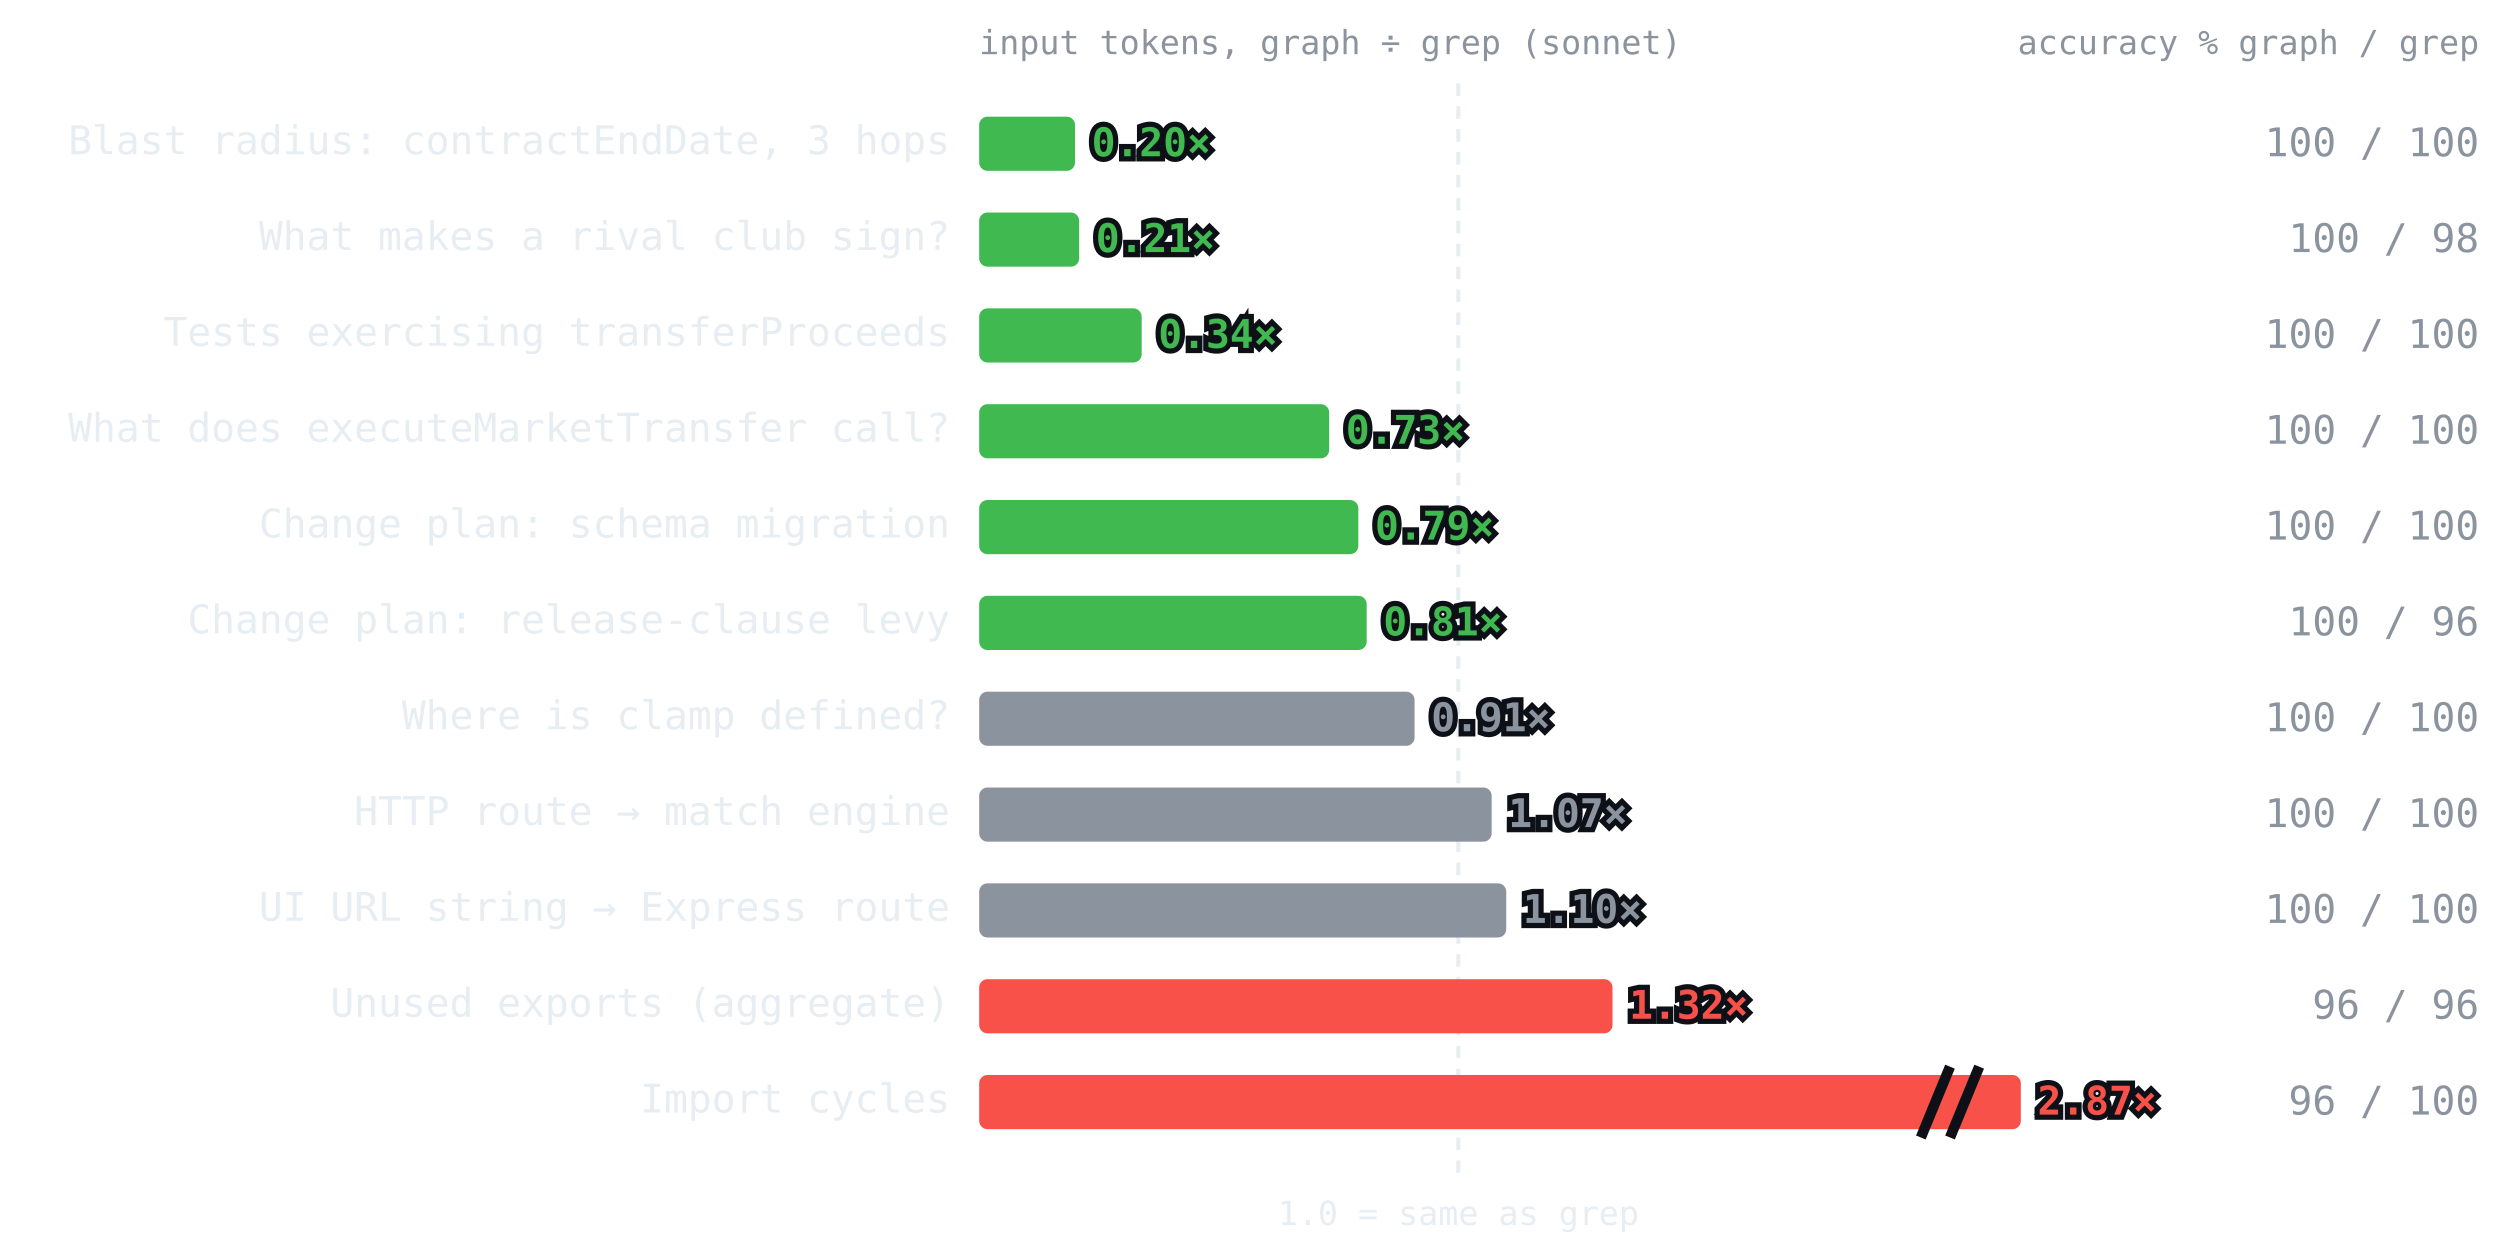
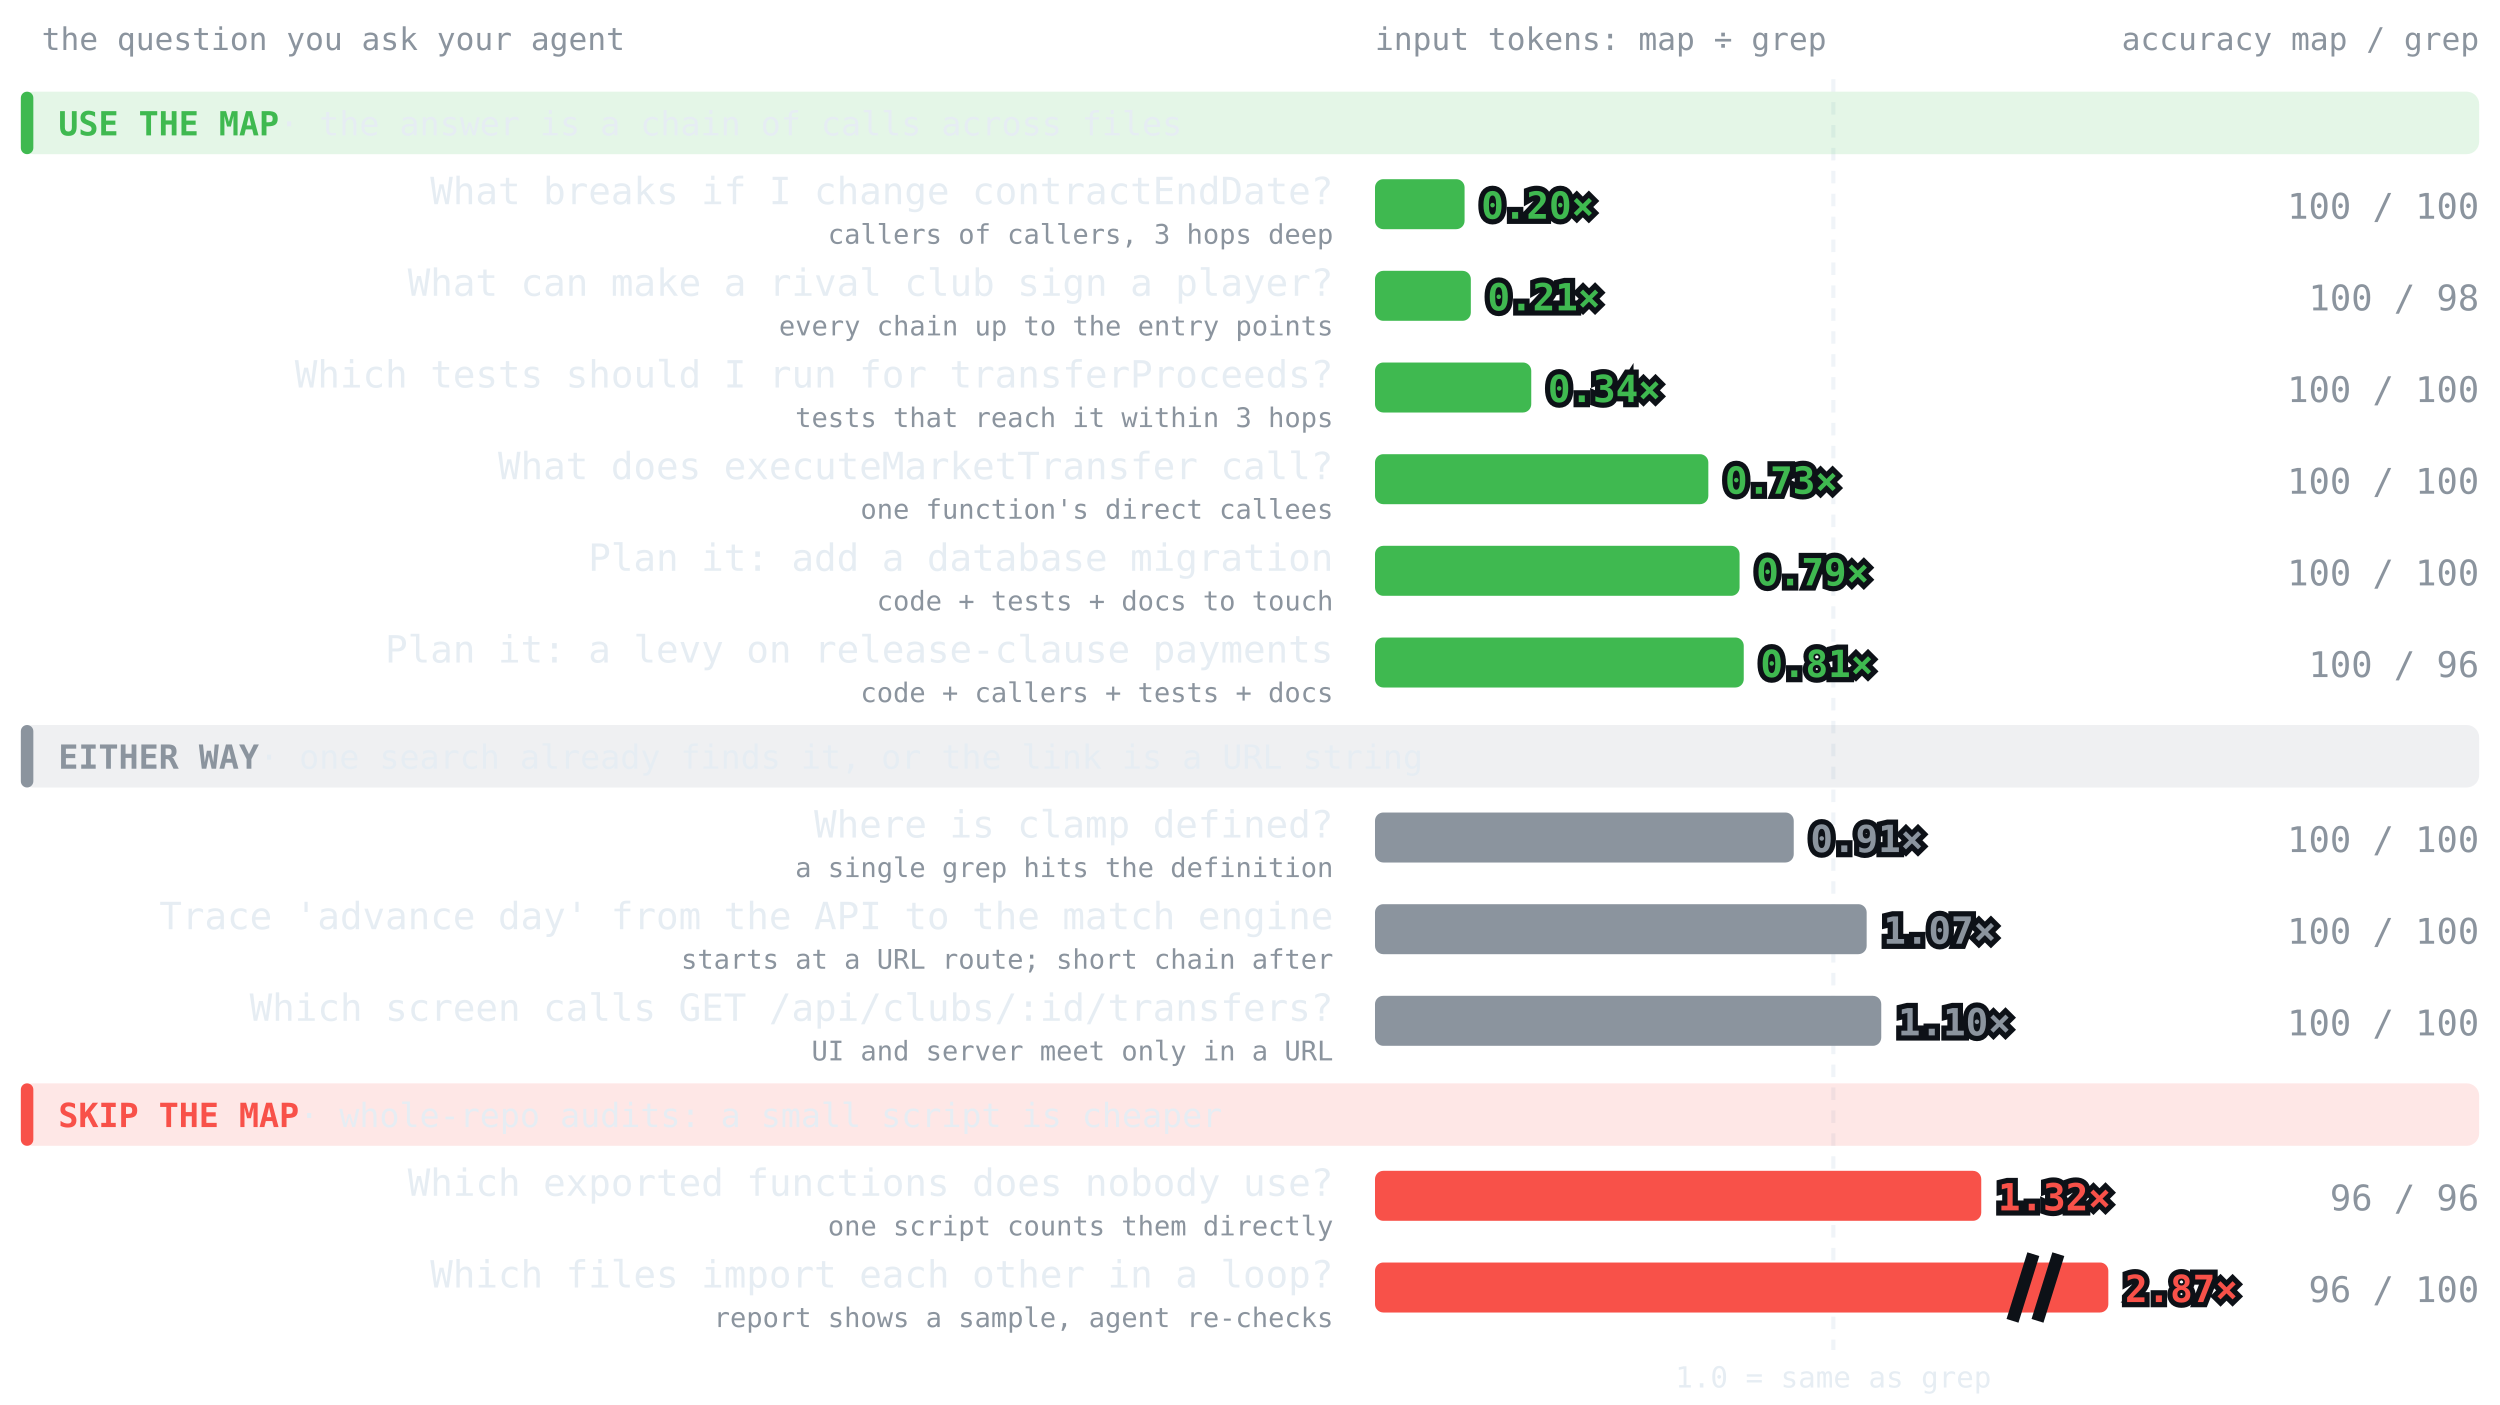
- <svg xmlns="http://www.w3.org/2000/svg" viewBox="0 0 1200 596" font-family="JetBrains Mono, Fira Code, Menlo, Consolas, monospace" font-size="19">
-   <text x="470" y="26" fill="#8b949e" font-size="16">input tokens, graph ÷ grep (sonnet)</text>
-   <text x="1190" y="26" fill="#8b949e" font-size="16" text-anchor="end">accuracy % graph / grep</text>
-   <line x1="700" y1="40" x2="700" y2="566" stroke="#e6edf3" stroke-dasharray="6 5" stroke-width="2" />
-   <text x="456" y="74" fill="#e6edf3" text-anchor="end">Blast radius: contractEndDate, 3 hops</text>
-   <rect x="470" y="56" width="46" height="26" rx="4" fill="#3fb950" />
-   <text x="524" y="75" fill="#3fb950" font-weight="bold" stroke="#0d1117" stroke-width="5" paint-order="stroke">0.20×</text>
-   <text x="1190" y="75" fill="#8b949e" text-anchor="end">100 / 100</text>
-   <text x="456" y="120" fill="#e6edf3" text-anchor="end">What makes a rival club sign?</text>
-   <rect x="470" y="102" width="48" height="26" rx="4" fill="#3fb950" />
-   <text x="526" y="121" fill="#3fb950" font-weight="bold" stroke="#0d1117" stroke-width="5" paint-order="stroke">0.21×</text>
-   <text x="1190" y="121" fill="#8b949e" text-anchor="end">100 / 98</text>
-   <text x="456" y="166" fill="#e6edf3" text-anchor="end">Tests exercising transferProceeds</text>
-   <rect x="470" y="148" width="78" height="26" rx="4" fill="#3fb950" />
-   <text x="556" y="167" fill="#3fb950" font-weight="bold" stroke="#0d1117" stroke-width="5" paint-order="stroke">0.34×</text>
-   <text x="1190" y="167" fill="#8b949e" text-anchor="end">100 / 100</text>
-   <text x="456" y="212" fill="#e6edf3" text-anchor="end">What does executeMarketTransfer call?</text>
-   <rect x="470" y="194" width="168" height="26" rx="4" fill="#3fb950" />
-   <text x="646" y="213" fill="#3fb950" font-weight="bold" stroke="#0d1117" stroke-width="5" paint-order="stroke">0.73×</text>
-   <text x="1190" y="213" fill="#8b949e" text-anchor="end">100 / 100</text>
-   <text x="456" y="258" fill="#e6edf3" text-anchor="end">Change plan: schema migration</text>
-   <rect x="470" y="240" width="182" height="26" rx="4" fill="#3fb950" />
-   <text x="660" y="259" fill="#3fb950" font-weight="bold" stroke="#0d1117" stroke-width="5" paint-order="stroke">0.79×</text>
-   <text x="1190" y="259" fill="#8b949e" text-anchor="end">100 / 100</text>
-   <text x="456" y="304" fill="#e6edf3" text-anchor="end">Change plan: release-clause levy</text>
-   <rect x="470" y="286" width="186" height="26" rx="4" fill="#3fb950" />
-   <text x="664" y="305" fill="#3fb950" font-weight="bold" stroke="#0d1117" stroke-width="5" paint-order="stroke">0.81×</text>
-   <text x="1190" y="305" fill="#8b949e" text-anchor="end">100 / 96</text>
-   <text x="456" y="350" fill="#e6edf3" text-anchor="end">Where is clamp defined?</text>
-   <rect x="470" y="332" width="209" height="26" rx="4" fill="#8b949e" />
-   <text x="687" y="351" fill="#8b949e" font-weight="bold" stroke="#0d1117" stroke-width="5" paint-order="stroke">0.91×</text>
-   <text x="1190" y="351" fill="#8b949e" text-anchor="end">100 / 100</text>
-   <text x="456" y="396" fill="#e6edf3" text-anchor="end">HTTP route → match engine</text>
-   <rect x="470" y="378" width="246" height="26" rx="4" fill="#8b949e" />
-   <text x="724" y="397" fill="#8b949e" font-weight="bold" stroke="#0d1117" stroke-width="5" paint-order="stroke">1.07×</text>
-   <text x="1190" y="397" fill="#8b949e" text-anchor="end">100 / 100</text>
-   <text x="456" y="442" fill="#e6edf3" text-anchor="end">UI URL string → Express route</text>
-   <rect x="470" y="424" width="253" height="26" rx="4" fill="#8b949e" />
-   <text x="731" y="443" fill="#8b949e" font-weight="bold" stroke="#0d1117" stroke-width="5" paint-order="stroke">1.10×</text>
-   <text x="1190" y="443" fill="#8b949e" text-anchor="end">100 / 100</text>
-   <text x="456" y="488" fill="#e6edf3" text-anchor="end">Unused exports (aggregate)</text>
-   <rect x="470" y="470" width="304" height="26" rx="4" fill="#f85149" />
-   <text x="782" y="489" fill="#f85149" font-weight="bold" stroke="#0d1117" stroke-width="5" paint-order="stroke">1.32×</text>
-   <text x="1190" y="489" fill="#8b949e" text-anchor="end">96 / 96</text>
-   <text x="456" y="534" fill="#e6edf3" text-anchor="end">Import cycles</text>
-   <rect x="470" y="516" width="500" height="26" rx="4" fill="#f85149" />
-   <path d="M 922 546 L 936 512 M 936 546 L 950 512" stroke="#0d1117" stroke-width="5" />
-   <text x="978" y="535" fill="#f85149" font-weight="bold" stroke="#0d1117" stroke-width="5" paint-order="stroke">2.87×</text>
-   <text x="1190" y="535" fill="#8b949e" text-anchor="end">96 / 100</text>
-   <text x="700" y="588" fill="#e6edf3" text-anchor="middle" font-size="16">1.0 = same as grep</text>
+ <svg xmlns="http://www.w3.org/2000/svg" viewBox="0 0 1200 674" font-family="JetBrains Mono, ui-monospace, Menlo, Consolas, DejaVu Sans Mono, monospace">
+   <defs>
+     <marker id="arr" viewBox="0 0 10 10" refX="8" refY="5" markerWidth="7" markerHeight="7" orient="auto">
+       <path d="M0 0L10 5L0 10z" fill="#8b949e" />
+     </marker>
+   </defs>
+   <text x="20" y="24" font-size="15" fill="#8b949e">the question you ask your agent</text>
+   <text x="660" y="24" font-size="15" fill="#8b949e">input tokens: map ÷ grep</text>
+   <text x="1190" y="24" font-size="15" fill="#8b949e" text-anchor="end">accuracy map / grep</text>
+   <line x1="880" y1="38" x2="880" y2="648" stroke="#e6edf3" stroke-dasharray="6 5" stroke-width="2" opacity="0.6" />
+   <rect x="10" y="44" width="1180" height="30" rx="6" fill="#3fb950" fill-opacity="0.14" />
+   <rect x="10" y="44" width="6" height="30" rx="3" fill="#3fb950" />
+   <text x="28" y="65" font-size="16" font-weight="800" fill="#3fb950">USE THE MAP<tspan fill="#e6edf3" font-weight="400">  ·  the answer is a chain of calls across files</tspan>
+   </text>
+   <text x="640" y="98" font-size="18" fill="#e6edf3" text-anchor="end">What breaks if I change contractEndDate?</text>
+   <text x="640" y="117" font-size="13" fill="#8b949e" text-anchor="end">callers of callers, 3 hops deep</text>
+   <rect x="660" y="86" width="43" height="24" rx="4" fill="#3fb950" />
+   <text x="711" y="105" font-size="18" font-weight="800" fill="#3fb950" stroke="#0d1117" stroke-width="5" paint-order="stroke">0.20×</text>
+   <text x="1190" y="105" font-size="17" fill="#8b949e" text-anchor="end">100 / 100</text>
+   <text x="640" y="142" font-size="18" fill="#e6edf3" text-anchor="end">What can make a rival club sign a player?</text>
+   <text x="640" y="161" font-size="13" fill="#8b949e" text-anchor="end">every chain up to the entry points</text>
+   <rect x="660" y="130" width="46" height="24" rx="4" fill="#3fb950" />
+   <text x="714" y="149" font-size="18" font-weight="800" fill="#3fb950" stroke="#0d1117" stroke-width="5" paint-order="stroke">0.21×</text>
+   <text x="1190" y="149" font-size="17" fill="#8b949e" text-anchor="end">100 / 98</text>
+   <text x="640" y="186" font-size="18" fill="#e6edf3" text-anchor="end">Which tests should I run for transferProceeds?</text>
+   <text x="640" y="205" font-size="13" fill="#8b949e" text-anchor="end">tests that reach it within 3 hops</text>
+   <rect x="660" y="174" width="75" height="24" rx="4" fill="#3fb950" />
+   <text x="743" y="193" font-size="18" font-weight="800" fill="#3fb950" stroke="#0d1117" stroke-width="5" paint-order="stroke">0.34×</text>
+   <text x="1190" y="193" font-size="17" fill="#8b949e" text-anchor="end">100 / 100</text>
+   <text x="640" y="230" font-size="18" fill="#e6edf3" text-anchor="end">What does executeMarketTransfer call?</text>
+   <text x="640" y="249" font-size="13" fill="#8b949e" text-anchor="end">one function's direct callees</text>
+   <rect x="660" y="218" width="160" height="24" rx="4" fill="#3fb950" />
+   <text x="828" y="237" font-size="18" font-weight="800" fill="#3fb950" stroke="#0d1117" stroke-width="5" paint-order="stroke">0.73×</text>
+   <text x="1190" y="237" font-size="17" fill="#8b949e" text-anchor="end">100 / 100</text>
+   <text x="640" y="274" font-size="18" fill="#e6edf3" text-anchor="end">Plan it: add a database migration</text>
+   <text x="640" y="293" font-size="13" fill="#8b949e" text-anchor="end">code + tests + docs to touch</text>
+   <rect x="660" y="262" width="175" height="24" rx="4" fill="#3fb950" />
+   <text x="843" y="281" font-size="18" font-weight="800" fill="#3fb950" stroke="#0d1117" stroke-width="5" paint-order="stroke">0.79×</text>
+   <text x="1190" y="281" font-size="17" fill="#8b949e" text-anchor="end">100 / 100</text>
+   <text x="640" y="318" font-size="18" fill="#e6edf3" text-anchor="end">Plan it: a levy on release-clause payments</text>
+   <text x="640" y="337" font-size="13" fill="#8b949e" text-anchor="end">code + callers + tests + docs</text>
+   <rect x="660" y="306" width="177" height="24" rx="4" fill="#3fb950" />
+   <text x="845" y="325" font-size="18" font-weight="800" fill="#3fb950" stroke="#0d1117" stroke-width="5" paint-order="stroke">0.81×</text>
+   <text x="1190" y="325" font-size="17" fill="#8b949e" text-anchor="end">100 / 96</text>
+   <rect x="10" y="348" width="1180" height="30" rx="6" fill="#8b949e" fill-opacity="0.14" />
+   <rect x="10" y="348" width="6" height="30" rx="3" fill="#8b949e" />
+   <text x="28" y="369" font-size="16" font-weight="800" fill="#8b949e">EITHER WAY<tspan fill="#e6edf3" font-weight="400">  ·  one search already finds it, or the link is a URL string</tspan>
+   </text>
+   <text x="640" y="402" font-size="18" fill="#e6edf3" text-anchor="end">Where is clamp defined?</text>
+   <text x="640" y="421" font-size="13" fill="#8b949e" text-anchor="end">a single grep hits the definition</text>
+   <rect x="660" y="390" width="201" height="24" rx="4" fill="#8b949e" />
+   <text x="869" y="409" font-size="18" font-weight="800" fill="#8b949e" stroke="#0d1117" stroke-width="5" paint-order="stroke">0.91×</text>
+   <text x="1190" y="409" font-size="17" fill="#8b949e" text-anchor="end">100 / 100</text>
+   <text x="640" y="446" font-size="18" fill="#e6edf3" text-anchor="end">Trace 'advance day' from the API to the match engine</text>
+   <text x="640" y="465" font-size="13" fill="#8b949e" text-anchor="end">starts at a URL route; short chain after</text>
+   <rect x="660" y="434" width="236" height="24" rx="4" fill="#8b949e" />
+   <text x="904" y="453" font-size="18" font-weight="800" fill="#8b949e" stroke="#0d1117" stroke-width="5" paint-order="stroke">1.07×</text>
+   <text x="1190" y="453" font-size="17" fill="#8b949e" text-anchor="end">100 / 100</text>
+   <text x="640" y="490" font-size="18" fill="#e6edf3" text-anchor="end">Which screen calls GET /api/clubs/:id/transfers?</text>
+   <text x="640" y="509" font-size="13" fill="#8b949e" text-anchor="end">UI and server meet only in a URL</text>
+   <rect x="660" y="478" width="243" height="24" rx="4" fill="#8b949e" />
+   <text x="911" y="497" font-size="18" font-weight="800" fill="#8b949e" stroke="#0d1117" stroke-width="5" paint-order="stroke">1.10×</text>
+   <text x="1190" y="497" font-size="17" fill="#8b949e" text-anchor="end">100 / 100</text>
+   <rect x="10" y="520" width="1180" height="30" rx="6" fill="#f85149" fill-opacity="0.14" />
+   <rect x="10" y="520" width="6" height="30" rx="3" fill="#f85149" />
+   <text x="28" y="541" font-size="16" font-weight="800" fill="#f85149">SKIP THE MAP<tspan fill="#e6edf3" font-weight="400">  ·  whole-repo audits: a small script is cheaper</tspan>
+   </text>
+   <text x="640" y="574" font-size="18" fill="#e6edf3" text-anchor="end">Which exported functions does nobody use?</text>
+   <text x="640" y="593" font-size="13" fill="#8b949e" text-anchor="end">one script counts them directly</text>
+   <rect x="660" y="562" width="291" height="24" rx="4" fill="#f85149" />
+   <text x="959" y="581" font-size="18" font-weight="800" fill="#f85149" stroke="#0d1117" stroke-width="5" paint-order="stroke">1.32×</text>
+   <text x="1190" y="581" font-size="17" fill="#8b949e" text-anchor="end">96 / 96</text>
+   <text x="640" y="618" font-size="18" fill="#e6edf3" text-anchor="end">Which files import each other in a loop?</text>
+   <text x="640" y="637" font-size="13" fill="#8b949e" text-anchor="end">report shows a sample, agent re-checks</text>
+   <rect x="660" y="606" width="352" height="24" rx="4" fill="#f85149" />
+   <path d="M966.0 634 l10 -32 M978.0 634 l10 -32" stroke="#0d1117" stroke-width="6" />
+   <text x="1020" y="625" font-size="18" font-weight="800" fill="#f85149" stroke="#0d1117" stroke-width="5" paint-order="stroke">2.87×</text>
+   <text x="1190" y="625" font-size="17" fill="#8b949e" text-anchor="end">96 / 100</text>
+   <text x="880" y="666" font-size="14" fill="#e6edf3" text-anchor="middle">1.0 = same as grep</text>
</svg>
